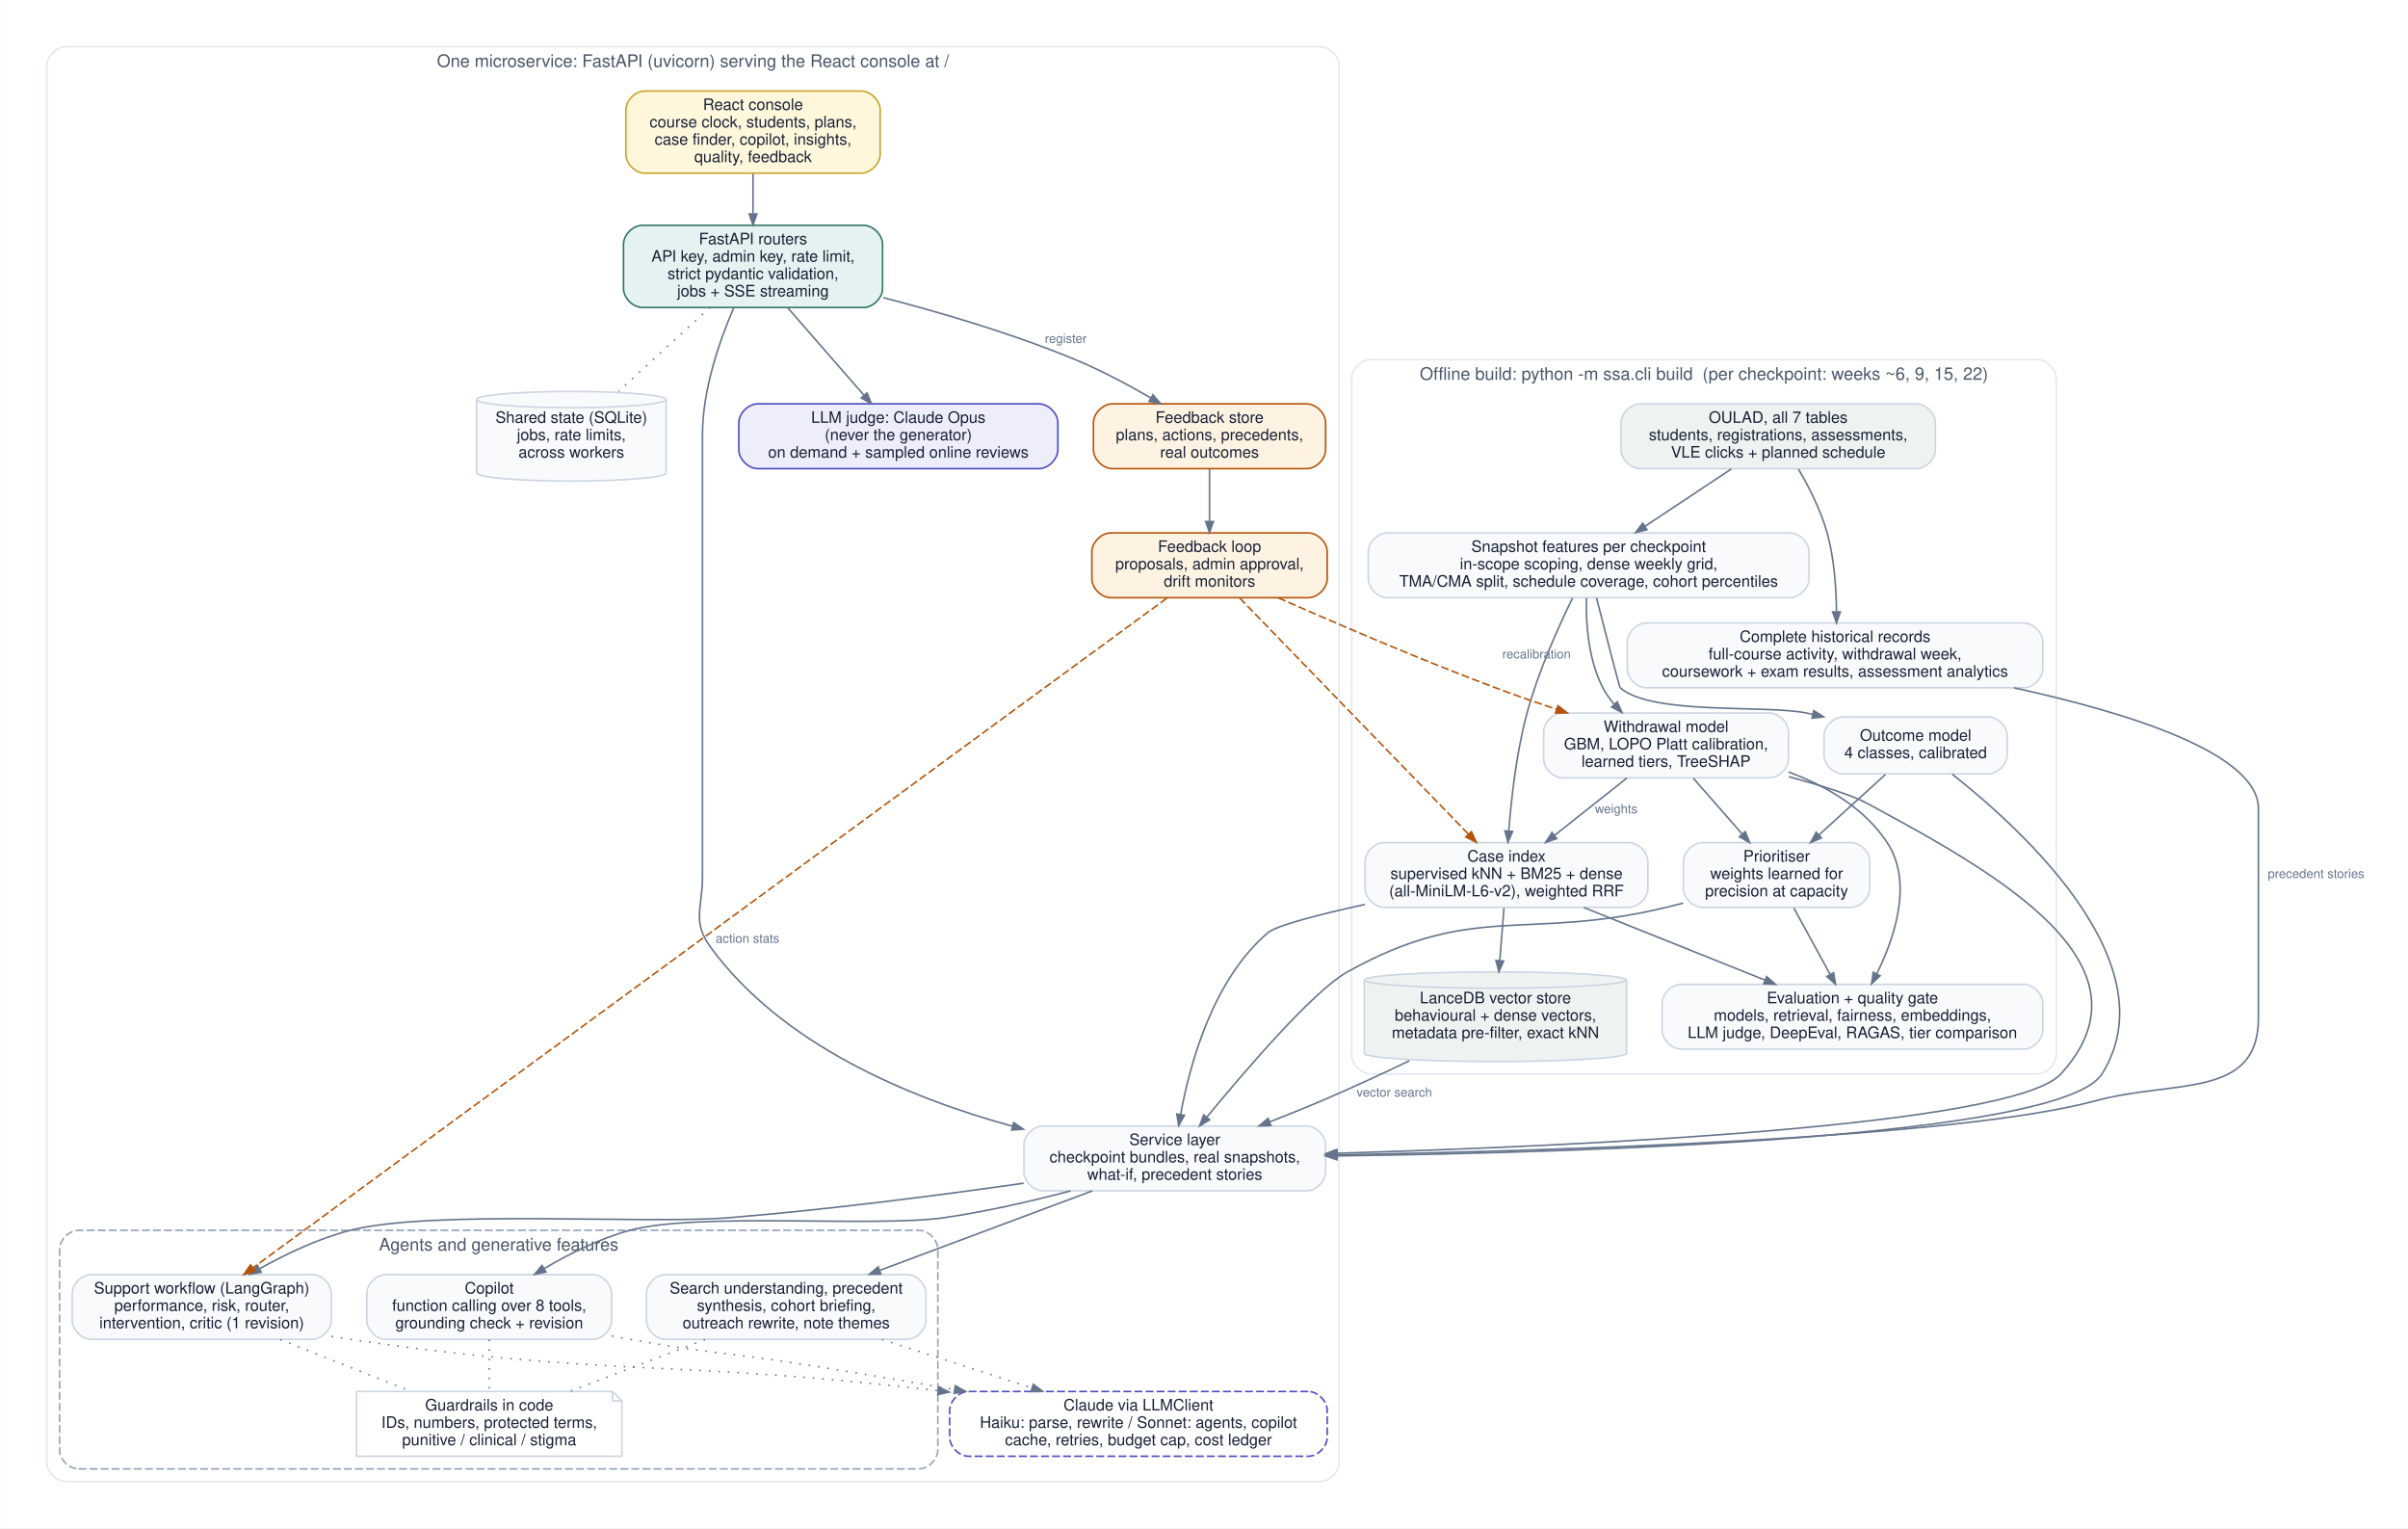
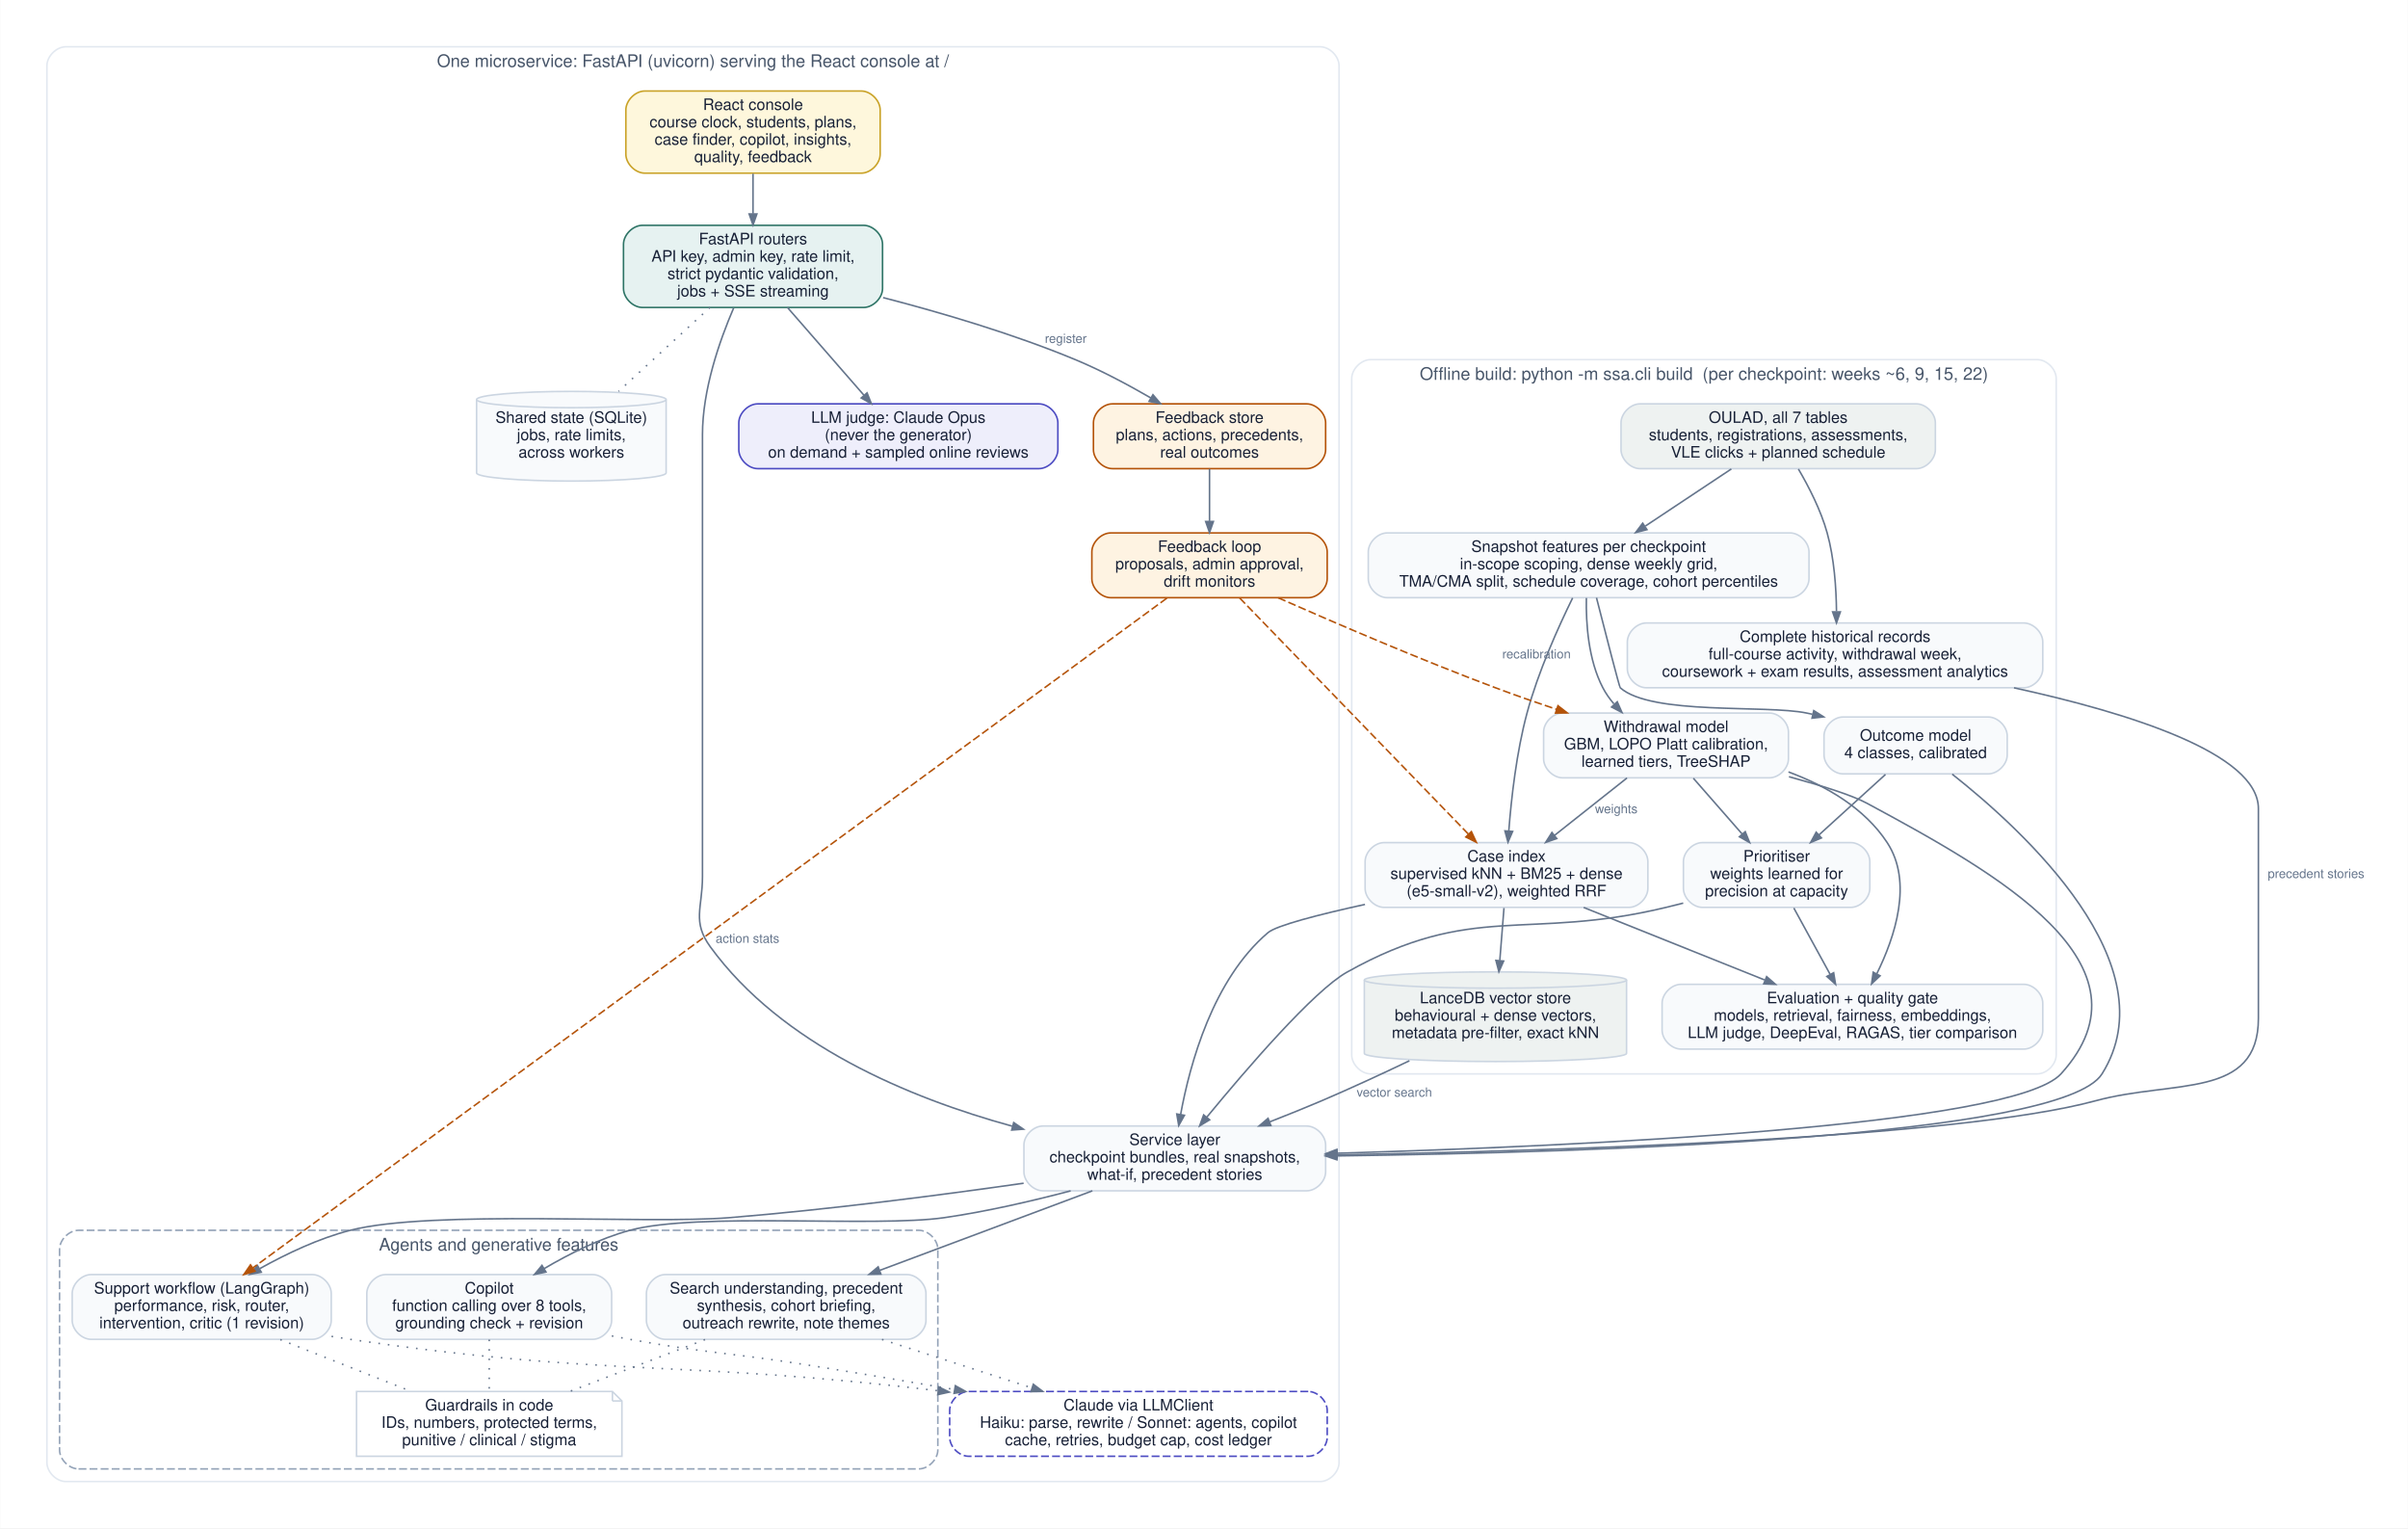
<svg xmlns="http://www.w3.org/2000/svg" width="1524pt" height="967pt" viewBox="0.00 0.00 1524.20 967.26">
  <g id="graph0" class="graph" transform="scale(1 1) rotate(0) translate(21.6 945.66)">
    <polygon fill="white" stroke="transparent" points="-21.6,21.6 -21.6,-945.66 1502.6,-945.66 1502.6,21.6 -21.6,21.6" />
    <g id="clust1" class="cluster">
      <path fill="white" stroke="#e2e8f0" d="M846,-266C846,-266 1268,-266 1268,-266 1274,-266 1280,-272 1280,-278 1280,-278 1280,-706.06 1280,-706.06 1280,-712.06 1274,-718.06 1268,-718.06 1268,-718.06 846,-718.06 846,-718.06 840,-718.06 834,-712.06 834,-706.06 834,-706.06 834,-278 834,-278 834,-272 840,-266 846,-266" />
      <text text-anchor="middle" x="1057" y="-705.26" font-family="Helvetica,sans-Serif" font-size="11.00" fill="#475569">Offline build: python -m ssa.cli build  (per checkpoint: weeks ~6, 9, 15, 22)</text>
    </g>
    <g id="clust2" class="cluster">
      <path fill="white" stroke="#e2e8f0" d="M20,-8C20,-8 814,-8 814,-8 820,-8 826,-14 826,-20 826,-20 826,-904.06 826,-904.06 826,-910.06 820,-916.06 814,-916.06 814,-916.06 20,-916.06 20,-916.06 14,-916.06 8,-910.06 8,-904.06 8,-904.06 8,-20 8,-20 8,-14 14,-8 20,-8" />
      <text text-anchor="middle" x="417" y="-903.26" font-family="Helvetica,sans-Serif" font-size="11.00" fill="#475569">One microservice: FastAPI (uvicorn) serving the React console at /</text>
    </g>
    <g id="clust3" class="cluster">
      <path fill="white" stroke="#94a3b8" stroke-dasharray="5,2" d="M28,-16C28,-16 560,-16 560,-16 566,-16 572,-22 572,-28 572,-28 572,-155 572,-155 572,-161 566,-167 560,-167 560,-167 28,-167 28,-167 22,-167 16,-161 16,-155 16,-155 16,-28 16,-28 16,-22 22,-16 28,-16" />
      <text text-anchor="middle" x="294" y="-154.2" font-family="Helvetica,sans-Serif" font-size="11.00" fill="#475569">Agents and generative features</text>
    </g>
    <g id="node1" class="node">
      <path fill="#eef2f1" stroke="#cbd5e1" d="M1191.5,-690.06C1191.5,-690.06 1016.5,-690.06 1016.5,-690.06 1010.5,-690.06 1004.5,-684.06 1004.5,-678.06 1004.5,-678.06 1004.5,-661.06 1004.5,-661.06 1004.5,-655.06 1010.5,-649.06 1016.5,-649.06 1016.5,-649.06 1191.5,-649.06 1191.5,-649.06 1197.5,-649.06 1203.5,-655.06 1203.5,-661.06 1203.5,-661.06 1203.5,-678.06 1203.5,-678.06 1203.5,-684.06 1197.5,-690.06 1191.5,-690.06" />
      <text text-anchor="middle" x="1104" y="-678.06" font-family="Helvetica,sans-Serif" font-size="10.00" fill="#172036">OULAD, all 7 tables</text>
      <text text-anchor="middle" x="1104" y="-667.06" font-family="Helvetica,sans-Serif" font-size="10.00" fill="#172036">students, registrations, assessments,</text>
      <text text-anchor="middle" x="1104" y="-656.06" font-family="Helvetica,sans-Serif" font-size="10.00" fill="#172036">VLE clicks + planned schedule</text>
    </g>
    <g id="node2" class="node">
      <path fill="#f8fafc" stroke="#cbd5e1" d="M1111.5,-608.38C1111.5,-608.38 856.5,-608.38 856.5,-608.38 850.5,-608.38 844.5,-602.38 844.5,-596.38 844.5,-596.38 844.5,-579.38 844.5,-579.38 844.5,-573.38 850.5,-567.38 856.5,-567.38 856.5,-567.38 1111.5,-567.38 1111.5,-567.38 1117.5,-567.38 1123.5,-573.38 1123.5,-579.38 1123.5,-579.38 1123.5,-596.38 1123.5,-596.38 1123.5,-602.38 1117.5,-608.38 1111.5,-608.38" />
      <text text-anchor="middle" x="984" y="-596.38" font-family="Helvetica,sans-Serif" font-size="10.00" fill="#172036">Snapshot features per checkpoint</text>
      <text text-anchor="middle" x="984" y="-585.38" font-family="Helvetica,sans-Serif" font-size="10.00" fill="#172036">in-scope scoping, dense weekly grid,</text>
      <text text-anchor="middle" x="984" y="-574.38" font-family="Helvetica,sans-Serif" font-size="10.00" fill="#172036">TMA/CMA split, schedule coverage, cohort percentiles</text>
    </g>
    <g id="edge1" class="edge">
      <path fill="none" stroke="#64748b" d="M1074.34,-648.86C1057.89,-637.95 1037.33,-624.29 1019.97,-612.76" />
      <polygon fill="#64748b" stroke="#64748b" points="1020.92,-610.45 1013.74,-608.62 1018.21,-614.54 1020.92,-610.45" />
    </g>
    <g id="node3" class="node">
      <path fill="#f8fafc" stroke="#cbd5e1" d="M1259.5,-551.38C1259.5,-551.38 1020.5,-551.38 1020.5,-551.38 1014.5,-551.38 1008.5,-545.38 1008.5,-539.38 1008.5,-539.38 1008.5,-522.38 1008.5,-522.38 1008.5,-516.38 1014.5,-510.38 1020.5,-510.38 1020.5,-510.38 1259.5,-510.38 1259.5,-510.38 1265.5,-510.38 1271.5,-516.38 1271.5,-522.38 1271.5,-522.38 1271.5,-539.38 1271.5,-539.38 1271.5,-545.38 1265.5,-551.38 1259.5,-551.38" />
      <text text-anchor="middle" x="1140" y="-539.38" font-family="Helvetica,sans-Serif" font-size="10.00" fill="#172036">Complete historical records</text>
      <text text-anchor="middle" x="1140" y="-528.38" font-family="Helvetica,sans-Serif" font-size="10.00" fill="#172036">full-course activity, withdrawal week,</text>
      <text text-anchor="middle" x="1140" y="-517.38" font-family="Helvetica,sans-Serif" font-size="10.00" fill="#172036">coursework + exam results, assessment analytics</text>
    </g>
    <g id="edge2" class="edge">
      <path fill="none" stroke="#64748b" d="M1116.8,-648.8C1123.47,-637.45 1131.04,-622.65 1135,-608.38 1139.45,-592.32 1140.74,-573.67 1140.9,-558.81" />
      <polygon fill="#64748b" stroke="#64748b" points="1143.35,-558.41 1140.9,-551.42 1138.45,-558.42 1143.35,-558.41" />
    </g>
    <g id="node4" class="node">
      <path fill="#f8fafc" stroke="#cbd5e1" d="M1098.5,-494.38C1098.5,-494.38 967.5,-494.38 967.5,-494.38 961.5,-494.38 955.5,-488.38 955.5,-482.38 955.5,-482.38 955.5,-465.38 955.5,-465.38 955.5,-459.38 961.5,-453.38 967.5,-453.38 967.5,-453.38 1098.5,-453.38 1098.5,-453.38 1104.5,-453.38 1110.5,-459.38 1110.5,-465.38 1110.5,-465.38 1110.5,-482.38 1110.5,-482.38 1110.5,-488.38 1104.5,-494.38 1098.5,-494.38" />
      <text text-anchor="middle" x="1033" y="-482.38" font-family="Helvetica,sans-Serif" font-size="10.00" fill="#172036">Withdrawal model</text>
      <text text-anchor="middle" x="1033" y="-471.38" font-family="Helvetica,sans-Serif" font-size="10.00" fill="#172036">GBM, LOPO Platt calibration,</text>
      <text text-anchor="middle" x="1033" y="-460.38" font-family="Helvetica,sans-Serif" font-size="10.00" fill="#172036">learned tiers, TreeSHAP</text>
    </g>
    <g id="edge3" class="edge">
      <path fill="none" stroke="#64748b" d="M982.57,-567.21C982.24,-551.06 983.78,-528.04 993,-510.38 994.88,-506.77 997.28,-503.37 999.98,-500.19" />
      <polygon fill="#64748b" stroke="#64748b" points="1002.1,-501.52 1005.1,-494.74 998.52,-498.17 1002.1,-501.52" />
    </g>
    <g id="node5" class="node">
      <path fill="#f8fafc" stroke="#cbd5e1" d="M1237,-491.88C1237,-491.88 1145,-491.88 1145,-491.88 1139,-491.88 1133,-485.88 1133,-479.88 1133,-479.88 1133,-467.88 1133,-467.88 1133,-461.88 1139,-455.88 1145,-455.88 1145,-455.88 1237,-455.88 1237,-455.88 1243,-455.88 1249,-461.88 1249,-467.88 1249,-467.88 1249,-479.88 1249,-479.88 1249,-485.88 1243,-491.88 1237,-491.88" />
      <text text-anchor="middle" x="1191" y="-476.88" font-family="Helvetica,sans-Serif" font-size="10.00" fill="#172036">Outcome model</text>
      <text text-anchor="middle" x="1191" y="-465.88" font-family="Helvetica,sans-Serif" font-size="10.00" fill="#172036">4 classes, calibrated</text>
    </g>
    <g id="edge4" class="edge">
      <path fill="none" stroke="#64748b" d="M988.97,-567.34C994.71,-544.83 1003.45,-510.86 1004,-510.38 1023.81,-492.83 1096.09,-499.76 1122,-494.38 1123.21,-494.12 1124.44,-493.86 1125.67,-493.59" />
      <polygon fill="#64748b" stroke="#64748b" points="1126.52,-495.91 1132.79,-491.95 1125.42,-491.13 1126.52,-495.91" />
    </g>
    <g id="node7" class="node">
      <path fill="#f8fafc" stroke="#cbd5e1" d="M1009.5,-412.38C1009.5,-412.38 854.5,-412.38 854.5,-412.38 848.5,-412.38 842.5,-406.38 842.5,-400.38 842.5,-400.38 842.5,-383.38 842.5,-383.38 842.5,-377.38 848.5,-371.38 854.5,-371.38 854.5,-371.38 1009.5,-371.38 1009.5,-371.38 1015.5,-371.38 1021.5,-377.38 1021.5,-383.38 1021.5,-383.38 1021.5,-400.38 1021.5,-400.38 1021.5,-406.38 1015.5,-412.38 1009.5,-412.38" />
      <text text-anchor="middle" x="932" y="-400.38" font-family="Helvetica,sans-Serif" font-size="10.00" fill="#172036">Case index</text>
      <text text-anchor="middle" x="932" y="-389.38" font-family="Helvetica,sans-Serif" font-size="10.00" fill="#172036">supervised kNN + BM25 + dense</text>
-       <text text-anchor="middle" x="932" y="-378.38" font-family="Helvetica,sans-Serif" font-size="10.00" fill="#172036">(all-MiniLM-L6-v2), weighted RRF</text>
+       <text text-anchor="middle" x="932" y="-378.38" font-family="Helvetica,sans-Serif" font-size="10.00" fill="#172036">(e5-small-v2), weighted RRF</text>
    </g>
    <g id="edge7" class="edge">
      <path fill="none" stroke="#64748b" d="M973.86,-567.22C964.84,-548.87 952.03,-520.46 945,-494.38 938.33,-469.63 935.05,-440.53 933.46,-419.85" />
      <polygon fill="#64748b" stroke="#64748b" points="935.88,-419.45 932.94,-412.64 931,-419.8 935.88,-419.45" />
    </g>
    <g id="node13" class="node">
      <path fill="#f8fafc" stroke="#cbd5e1" d="M805.5,-233C805.5,-233 638.5,-233 638.5,-233 632.5,-233 626.5,-227 626.5,-221 626.5,-221 626.5,-204 626.5,-204 626.5,-198 632.5,-192 638.5,-192 638.5,-192 805.5,-192 805.5,-192 811.5,-192 817.5,-198 817.5,-204 817.5,-204 817.5,-221 817.5,-221 817.5,-227 811.5,-233 805.5,-233" />
      <text text-anchor="middle" x="722" y="-221" font-family="Helvetica,sans-Serif" font-size="10.00" fill="#172036">Service layer</text>
      <text text-anchor="middle" x="722" y="-210" font-family="Helvetica,sans-Serif" font-size="10.00" fill="#172036">checkpoint bundles, real snapshots,</text>
      <text text-anchor="middle" x="722" y="-199" font-family="Helvetica,sans-Serif" font-size="10.00" fill="#172036">what-if, precedent stories</text>
    </g>
    <g id="edge33" class="edge">
      <path fill="none" stroke="#64748b" d="M1253.27,-510.34C1326.41,-494.39 1408,-468.78 1408,-433.88 1408,-433.88 1408,-433.88 1408,-301.19 1408,-249.87 1354.53,-262.44 1305,-249 1217.42,-225.24 967.34,-217.35 824.78,-214.76" />
      <polygon fill="#64748b" stroke="#64748b" points="824.7,-212.3 817.65,-214.63 824.61,-217.2 824.7,-212.3" />
      <text text-anchor="middle" x="1444.5" y="-389.98" font-family="Helvetica,sans-Serif" font-size="8.00" fill="#64748b">precedent stories</text>
    </g>
    <g id="node6" class="node">
      <path fill="#f8fafc" stroke="#cbd5e1" d="M1150,-412.38C1150,-412.38 1056,-412.38 1056,-412.38 1050,-412.38 1044,-406.38 1044,-400.38 1044,-400.38 1044,-383.38 1044,-383.38 1044,-377.38 1050,-371.38 1056,-371.38 1056,-371.38 1150,-371.38 1150,-371.38 1156,-371.38 1162,-377.38 1162,-383.38 1162,-383.38 1162,-400.38 1162,-400.38 1162,-406.38 1156,-412.38 1150,-412.38" />
      <text text-anchor="middle" x="1103" y="-400.38" font-family="Helvetica,sans-Serif" font-size="10.00" fill="#172036">Prioritiser</text>
      <text text-anchor="middle" x="1103" y="-389.38" font-family="Helvetica,sans-Serif" font-size="10.00" fill="#172036">weights learned for</text>
      <text text-anchor="middle" x="1103" y="-378.38" font-family="Helvetica,sans-Serif" font-size="10.00" fill="#172036">precision at capacity</text>
    </g>
    <g id="edge5" class="edge">
      <path fill="none" stroke="#64748b" d="M1050.3,-453.1C1059.63,-442.44 1071.23,-429.19 1081.17,-417.83" />
      <polygon fill="#64748b" stroke="#64748b" points="1083.13,-419.3 1085.9,-412.42 1079.44,-416.08 1083.13,-419.3" />
    </g>
    <g id="edge8" class="edge">
      <path fill="none" stroke="#64748b" d="M1008.29,-453.3C994.48,-442.36 977.14,-428.63 962.48,-417.02" />
      <polygon fill="#64748b" stroke="#64748b" points="963.81,-414.95 956.8,-412.52 960.77,-418.79 963.81,-414.95" />
      <text text-anchor="middle" x="1001.5" y="-430.98" font-family="Helvetica,sans-Serif" font-size="8.00" fill="#64748b">weights</text>
    </g>
    <g id="node9" class="node">
      <path fill="#f8fafc" stroke="#cbd5e1" d="M1259.5,-322.69C1259.5,-322.69 1042.5,-322.69 1042.5,-322.69 1036.5,-322.69 1030.5,-316.69 1030.5,-310.69 1030.5,-310.69 1030.5,-293.69 1030.5,-293.69 1030.5,-287.69 1036.5,-281.69 1042.5,-281.69 1042.5,-281.69 1259.5,-281.69 1259.5,-281.69 1265.5,-281.69 1271.5,-287.69 1271.5,-293.69 1271.5,-293.69 1271.5,-310.69 1271.5,-310.69 1271.5,-316.69 1265.5,-322.69 1259.5,-322.69" />
      <text text-anchor="middle" x="1151" y="-310.69" font-family="Helvetica,sans-Serif" font-size="10.00" fill="#172036">Evaluation + quality gate</text>
      <text text-anchor="middle" x="1151" y="-299.69" font-family="Helvetica,sans-Serif" font-size="10.00" fill="#172036">models, retrieval, fairness, embeddings,</text>
      <text text-anchor="middle" x="1151" y="-288.69" font-family="Helvetica,sans-Serif" font-size="10.00" fill="#172036">LLM judge, DeepEval, RAGAS, tier comparison</text>
    </g>
    <g id="edge10" class="edge">
      <path fill="none" stroke="#64748b" d="M1110.5,-457.1C1134.65,-448.15 1158.68,-434.17 1173,-412.38 1189.41,-387.41 1178,-352.82 1166.38,-329.31" />
      <polygon fill="#64748b" stroke="#64748b" points="1168.5,-328.08 1163.11,-322.99 1164.15,-330.33 1168.5,-328.08" />
    </g>
    <g id="edge28" class="edge">
      <path fill="none" stroke="#64748b" d="M1110.83,-454.08C1131.51,-448.43 1150.68,-442.4 1160,-437.38 1242.53,-392.9 1346.13,-335.31 1283,-266 1252.83,-232.87 978.49,-220.27 824.94,-215.79" />
      <polygon fill="#64748b" stroke="#64748b" points="824.79,-213.33 817.72,-215.58 824.65,-218.23 824.79,-213.33" />
    </g>
    <g id="edge6" class="edge">
      <path fill="none" stroke="#64748b" d="M1171.91,-455.52C1159.59,-444.32 1143.39,-429.59 1129.79,-417.23" />
      <polygon fill="#64748b" stroke="#64748b" points="1131.36,-415.34 1124.53,-412.45 1128.06,-418.97 1131.36,-415.34" />
    </g>
    <g id="edge29" class="edge">
      <path fill="none" stroke="#64748b" d="M1214.15,-455.7C1259.52,-419.9 1352.11,-334.87 1309,-266 1283.79,-225.73 986.16,-216.26 824.68,-214.09" />
      <polygon fill="#64748b" stroke="#64748b" points="824.6,-211.64 817.57,-214 824.54,-216.54 824.6,-211.64" />
    </g>
    <g id="edge11" class="edge">
      <path fill="none" stroke="#64748b" d="M1113.89,-370.98C1120.69,-358.56 1129.51,-342.44 1136.85,-329.04" />
      <polygon fill="#64748b" stroke="#64748b" points="1139.1,-330.02 1140.32,-322.7 1134.81,-327.67 1139.1,-330.02" />
    </g>
    <g id="edge30" class="edge">
      <path fill="none" stroke="#64748b" d="M1043.88,-374.09C1040.21,-373.14 1036.56,-372.23 1033,-371.38 943.93,-349.96 910.94,-375.12 831,-330.38 810.03,-318.64 767.53,-269.28 742.24,-238.58" />
      <polygon fill="#64748b" stroke="#64748b" points="744.06,-236.93 737.73,-233.08 740.28,-240.04 744.06,-236.93" />
    </g>
    <g id="node8" class="node">
      <path fill="#eef2f1" stroke="#cbd5e1" d="M1008,-325.4C1008,-328.25 970.8,-330.56 925,-330.56 879.2,-330.56 842,-328.25 842,-325.4 842,-325.4 842,-278.97 842,-278.97 842,-276.12 879.2,-273.81 925,-273.81 970.8,-273.81 1008,-276.12 1008,-278.97 1008,-278.97 1008,-325.4 1008,-325.4" />
      <path fill="none" stroke="#cbd5e1" d="M1008,-325.4C1008,-322.56 970.8,-320.25 925,-320.25 879.2,-320.25 842,-322.56 842,-325.4" />
      <text text-anchor="middle" x="925" y="-310.69" font-family="Helvetica,sans-Serif" font-size="10.00" fill="#172036">LanceDB vector store</text>
      <text text-anchor="middle" x="925" y="-299.69" font-family="Helvetica,sans-Serif" font-size="10.00" fill="#172036">behavioural + dense vectors,</text>
      <text text-anchor="middle" x="925" y="-288.69" font-family="Helvetica,sans-Serif" font-size="10.00" fill="#172036">metadata pre-filter, exact kNN</text>
    </g>
    <g id="edge9" class="edge">
      <path fill="none" stroke="#64748b" d="M930.41,-370.98C929.63,-361.2 928.67,-349.12 927.77,-337.88" />
      <polygon fill="#64748b" stroke="#64748b" points="930.19,-337.43 927.19,-330.65 925.31,-337.82 930.19,-337.43" />
    </g>
    <g id="edge12" class="edge">
      <path fill="none" stroke="#64748b" d="M980.88,-371.31C1014.79,-357.72 1060.05,-339.61 1095.35,-325.47" />
      <polygon fill="#64748b" stroke="#64748b" points="1096.69,-327.57 1102.27,-322.7 1094.86,-323.02 1096.69,-327.57" />
    </g>
    <g id="edge31" class="edge">
      <path fill="none" stroke="#64748b" d="M842.41,-373.26C813.01,-366.81 786.42,-359.97 781,-355.38 746.21,-325.85 731.57,-272.43 725.69,-240.24" />
      <polygon fill="#64748b" stroke="#64748b" points="728.1,-239.8 724.5,-233.32 723.27,-240.63 728.1,-239.8" />
    </g>
    <g id="edge32" class="edge">
      <path fill="none" stroke="#64748b" d="M870.55,-274.32C852.96,-265.92 833.27,-256.81 815,-249 804.47,-244.5 793.16,-239.95 782.19,-235.68" />
      <polygon fill="#64748b" stroke="#64748b" points="782.82,-233.3 775.4,-233.06 781.05,-237.87 782.82,-233.3" />
      <text text-anchor="middle" x="861" y="-251.6" font-family="Helvetica,sans-Serif" font-size="8.00" fill="#64748b">vector search</text>
    </g>
    <g id="node10" class="node">
      <path fill="#fef7dc" stroke="#c9a227" d="M523.5,-888.06C523.5,-888.06 386.5,-888.06 386.5,-888.06 380.5,-888.06 374.5,-882.06 374.5,-876.06 374.5,-876.06 374.5,-848.06 374.5,-848.06 374.5,-842.06 380.5,-836.06 386.5,-836.06 386.5,-836.06 523.5,-836.06 523.5,-836.06 529.5,-836.06 535.5,-842.06 535.5,-848.06 535.5,-848.06 535.5,-876.06 535.5,-876.06 535.5,-882.06 529.5,-888.06 523.5,-888.06" />
      <text text-anchor="middle" x="455" y="-876.06" font-family="Helvetica,sans-Serif" font-size="10.00" fill="#172036">React console</text>
      <text text-anchor="middle" x="455" y="-865.06" font-family="Helvetica,sans-Serif" font-size="10.00" fill="#172036">course clock, students, plans,</text>
      <text text-anchor="middle" x="455" y="-854.06" font-family="Helvetica,sans-Serif" font-size="10.00" fill="#172036">case finder, copilot, insights,</text>
      <text text-anchor="middle" x="455" y="-843.06" font-family="Helvetica,sans-Serif" font-size="10.00" fill="#172036">quality, feedback</text>
    </g>
    <g id="node11" class="node">
      <path fill="#e6f2f1" stroke="#2e7466" d="M525,-803.06C525,-803.06 385,-803.06 385,-803.06 379,-803.06 373,-797.06 373,-791.06 373,-791.06 373,-763.06 373,-763.06 373,-757.06 379,-751.06 385,-751.06 385,-751.06 525,-751.06 525,-751.06 531,-751.06 537,-757.06 537,-763.06 537,-763.06 537,-791.06 537,-791.06 537,-797.06 531,-803.06 525,-803.06" />
      <text text-anchor="middle" x="455" y="-791.06" font-family="Helvetica,sans-Serif" font-size="10.00" fill="#172036">FastAPI routers</text>
      <text text-anchor="middle" x="455" y="-780.06" font-family="Helvetica,sans-Serif" font-size="10.00" fill="#172036">API key, admin key, rate limit,</text>
      <text text-anchor="middle" x="455" y="-769.06" font-family="Helvetica,sans-Serif" font-size="10.00" fill="#172036">strict pydantic validation,</text>
      <text text-anchor="middle" x="455" y="-758.06" font-family="Helvetica,sans-Serif" font-size="10.00" fill="#172036">jobs + SSE streaming</text>
    </g>
    <g id="edge13" class="edge">
      <path fill="none" stroke="#64748b" d="M455,-835.71C455,-827.74 455,-818.84 455,-810.46" />
      <polygon fill="#64748b" stroke="#64748b" points="457.45,-810.26 455,-803.26 452.55,-810.26 457.45,-810.26" />
    </g>
    <g id="node12" class="node">
      <path fill="#f8fafc" stroke="#cbd5e1" d="M400,-692.78C400,-695.63 373.11,-697.94 340,-697.94 306.89,-697.94 280,-695.63 280,-692.78 280,-692.78 280,-646.35 280,-646.35 280,-643.5 306.89,-641.19 340,-641.19 373.11,-641.19 400,-643.5 400,-646.35 400,-646.35 400,-692.78 400,-692.78" />
      <path fill="none" stroke="#cbd5e1" d="M400,-692.78C400,-689.93 373.11,-687.62 340,-687.62 306.89,-687.62 280,-689.93 280,-692.78" />
      <text text-anchor="middle" x="340" y="-678.06" font-family="Helvetica,sans-Serif" font-size="10.00" fill="#172036">Shared state (SQLite)</text>
      <text text-anchor="middle" x="340" y="-667.06" font-family="Helvetica,sans-Serif" font-size="10.00" fill="#172036">jobs, rate limits,</text>
      <text text-anchor="middle" x="340" y="-656.06" font-family="Helvetica,sans-Serif" font-size="10.00" fill="#172036">across workers</text>
    </g>
    <g id="edge27" class="edge">
      <path fill="none" stroke="#64748b" stroke-dasharray="1,5" d="M427.75,-751.06C410.34,-735.1 387.78,-714.39 369.88,-697.98" />
    </g>
    <g id="edge14" class="edge">
      <path fill="none" stroke="#64748b" d="M442.72,-750.7C433.7,-729.72 423,-698.89 423,-670.56 423,-670.56 423,-670.56 423,-390.88 423,-370.97 416.29,-362.47 428,-346.38 473,-284.54 553.62,-250.87 619.07,-232.91" />
      <polygon fill="#64748b" stroke="#64748b" points="620.03,-235.19 626.16,-231.01 618.76,-230.45 620.03,-235.19" />
    </g>
    <g id="node19" class="node">
      <path fill="#eeeefb" stroke="#4c4bc2" d="M636,-690.06C636,-690.06 458,-690.06 458,-690.06 452,-690.06 446,-684.06 446,-678.06 446,-678.06 446,-661.06 446,-661.06 446,-655.06 452,-649.06 458,-649.06 458,-649.06 636,-649.06 636,-649.06 642,-649.06 648,-655.06 648,-661.06 648,-661.06 648,-678.06 648,-678.06 648,-684.06 642,-690.06 636,-690.06" />
      <text text-anchor="middle" x="547" y="-678.06" font-family="Helvetica,sans-Serif" font-size="10.00" fill="#172036">LLM judge: Claude Opus</text>
      <text text-anchor="middle" x="547" y="-667.06" font-family="Helvetica,sans-Serif" font-size="10.00" fill="#172036">(never the generator)</text>
      <text text-anchor="middle" x="547" y="-656.06" font-family="Helvetica,sans-Serif" font-size="10.00" fill="#172036">on demand + sampled online reviews</text>
    </g>
    <g id="edge24" class="edge">
      <path fill="none" stroke="#64748b" d="M476.8,-751.06C491.41,-734.31 510.57,-712.34 525.18,-695.58" />
      <polygon fill="#64748b" stroke="#64748b" points="527.2,-697 529.95,-690.11 523.5,-693.78 527.2,-697" />
    </g>
    <g id="node20" class="node">
      <path fill="#fef3e2" stroke="#b45309" d="M805.5,-690.06C805.5,-690.06 682.5,-690.06 682.5,-690.06 676.5,-690.06 670.5,-684.06 670.5,-678.06 670.5,-678.06 670.5,-661.06 670.5,-661.06 670.5,-655.06 676.5,-649.06 682.5,-649.06 682.5,-649.06 805.5,-649.06 805.5,-649.06 811.5,-649.06 817.5,-655.06 817.5,-661.06 817.5,-661.06 817.5,-678.06 817.5,-678.06 817.5,-684.06 811.5,-690.06 805.5,-690.06" />
      <text text-anchor="middle" x="744" y="-678.06" font-family="Helvetica,sans-Serif" font-size="10.00" fill="#172036">Feedback store</text>
      <text text-anchor="middle" x="744" y="-667.06" font-family="Helvetica,sans-Serif" font-size="10.00" fill="#172036">plans, actions, precedents,</text>
      <text text-anchor="middle" x="744" y="-656.06" font-family="Helvetica,sans-Serif" font-size="10.00" fill="#172036">real outcomes</text>
    </g>
    <g id="edge25" class="edge">
      <path fill="none" stroke="#64748b" d="M537.39,-757.3C575.14,-747.53 620.06,-734.22 659,-718.06 675.26,-711.32 692.35,-702.2 706.91,-693.76" />
      <polygon fill="#64748b" stroke="#64748b" points="708.19,-695.85 712.99,-690.19 705.71,-691.62 708.19,-695.85" />
      <text text-anchor="middle" x="653" y="-728.66" font-family="Helvetica,sans-Serif" font-size="8.00" fill="#64748b">register</text>
    </g>
    <g id="node14" class="node">
      <path fill="#f8fafc" stroke="#cbd5e1" d="M176,-139C176,-139 36,-139 36,-139 30,-139 24,-133 24,-127 24,-127 24,-110 24,-110 24,-104 30,-98 36,-98 36,-98 176,-98 176,-98 182,-98 188,-104 188,-110 188,-110 188,-127 188,-127 188,-133 182,-139 176,-139" />
      <text text-anchor="middle" x="106" y="-127" font-family="Helvetica,sans-Serif" font-size="10.00" fill="#172036">Support workflow (LangGraph)</text>
      <text text-anchor="middle" x="106" y="-116" font-family="Helvetica,sans-Serif" font-size="10.00" fill="#172036">performance, risk, router,</text>
      <text text-anchor="middle" x="106" y="-105" font-family="Helvetica,sans-Serif" font-size="10.00" fill="#172036">intervention, critic (1 revision)</text>
    </g>
    <g id="edge15" class="edge">
      <path fill="none" stroke="#64748b" d="M626.31,-196.81C571.83,-189.03 502.24,-180.05 440,-175 386.81,-170.68 251.7,-180.23 200,-167 180.14,-161.92 159.65,-152.17 142.88,-142.83" />
      <polygon fill="#64748b" stroke="#64748b" points="143.71,-140.48 136.41,-139.14 141.28,-144.74 143.71,-140.48" />
    </g>
    <g id="node15" class="node">
      <path fill="#f8fafc" stroke="#cbd5e1" d="M353.5,-139C353.5,-139 222.5,-139 222.5,-139 216.5,-139 210.5,-133 210.5,-127 210.5,-127 210.5,-110 210.5,-110 210.5,-104 216.5,-98 222.5,-98 222.5,-98 353.5,-98 353.5,-98 359.5,-98 365.5,-104 365.5,-110 365.5,-110 365.5,-127 365.5,-127 365.5,-133 359.5,-139 353.5,-139" />
      <text text-anchor="middle" x="288" y="-127" font-family="Helvetica,sans-Serif" font-size="10.00" fill="#172036">Copilot</text>
      <text text-anchor="middle" x="288" y="-116" font-family="Helvetica,sans-Serif" font-size="10.00" fill="#172036">function calling over 8 tools,</text>
      <text text-anchor="middle" x="288" y="-105" font-family="Helvetica,sans-Serif" font-size="10.00" fill="#172036">grounding check + revision</text>
    </g>
    <g id="edge16" class="edge">
      <path fill="none" stroke="#64748b" d="M656.07,-191.97C631.2,-185.41 602.51,-178.81 576,-175 532.19,-168.71 419.71,-178.6 377,-167 358.05,-161.85 338.63,-152.1 322.78,-142.77" />
      <polygon fill="#64748b" stroke="#64748b" points="323.93,-140.6 316.67,-139.09 321.4,-144.8 323.93,-140.6" />
    </g>
    <g id="node16" class="node">
      <path fill="#f8fafc" stroke="#cbd5e1" d="M552.5,-139C552.5,-139 399.5,-139 399.5,-139 393.5,-139 387.5,-133 387.5,-127 387.5,-127 387.5,-110 387.5,-110 387.5,-104 393.5,-98 399.5,-98 399.5,-98 552.5,-98 552.5,-98 558.5,-98 564.5,-104 564.5,-110 564.5,-110 564.5,-127 564.5,-127 564.5,-133 558.5,-139 552.5,-139" />
      <text text-anchor="middle" x="476" y="-127" font-family="Helvetica,sans-Serif" font-size="10.00" fill="#172036">Search understanding, precedent</text>
      <text text-anchor="middle" x="476" y="-116" font-family="Helvetica,sans-Serif" font-size="10.00" fill="#172036">synthesis, cohort briefing,</text>
      <text text-anchor="middle" x="476" y="-105" font-family="Helvetica,sans-Serif" font-size="10.00" fill="#172036">outreach rewrite, note themes</text>
    </g>
    <g id="edge17" class="edge">
      <path fill="none" stroke="#64748b" d="M669.83,-191.99C630.42,-177.25 576.29,-157.01 535.25,-141.66" />
      <polygon fill="#64748b" stroke="#64748b" points="535.93,-139.3 528.52,-139.14 534.22,-143.89 535.93,-139.3" />
    </g>
    <g id="node17" class="node">
      <polygon fill="#ffffff" stroke="#cbd5e1" points="366,-65 204,-65 204,-24 372,-24 372,-59 366,-65" />
      <polyline fill="none" stroke="#cbd5e1" points="366,-65 366,-59 " />
      <polyline fill="none" stroke="#cbd5e1" points="372,-59 366,-59 " />
      <text text-anchor="middle" x="288" y="-53" font-family="Helvetica,sans-Serif" font-size="10.00" fill="#172036">Guardrails in code</text>
      <text text-anchor="middle" x="288" y="-42" font-family="Helvetica,sans-Serif" font-size="10.00" fill="#172036">IDs, numbers, protected terms,</text>
      <text text-anchor="middle" x="288" y="-31" font-family="Helvetica,sans-Serif" font-size="10.00" fill="#172036">punitive / clinical / stigma</text>
    </g>
    <g id="edge18" class="edge">
      <path fill="none" stroke="#64748b" stroke-dasharray="1,5" d="M155.73,-97.83C181.52,-87.62 212.91,-75.21 238.64,-65.03" />
    </g>
    <g id="node18" class="node">
      <path fill="none" stroke="#4c4bc2" stroke-dasharray="5,2" d="M806.5,-65C806.5,-65 591.5,-65 591.5,-65 585.5,-65 579.5,-59 579.5,-53 579.5,-53 579.5,-36 579.5,-36 579.5,-30 585.5,-24 591.5,-24 591.5,-24 806.5,-24 806.5,-24 812.5,-24 818.5,-30 818.5,-36 818.5,-36 818.5,-53 818.5,-53 818.5,-59 812.5,-65 806.5,-65" />
      <text text-anchor="middle" x="699" y="-53" font-family="Helvetica,sans-Serif" font-size="10.00" fill="#172036">Claude via LLMClient</text>
      <text text-anchor="middle" x="699" y="-42" font-family="Helvetica,sans-Serif" font-size="10.00" fill="#172036">Haiku: parse, rewrite / Sonnet: agents, copilot</text>
      <text text-anchor="middle" x="699" y="-31" font-family="Helvetica,sans-Serif" font-size="10.00" fill="#172036">cache, retries, budget cap, cost ledger</text>
    </g>
    <g id="edge21" class="edge">
      <path fill="none" stroke="#64748b" stroke-dasharray="1,5" d="M188.18,-99.87C192.17,-99.2 196.12,-98.57 200,-98 363.54,-73.95 408.2,-85.14 571.85,-65.49" />
      <polygon fill="#64748b" stroke="#64748b" points="572.58,-67.87 579.23,-64.6 571.99,-63.01 572.58,-67.87" />
    </g>
    <g id="edge19" class="edge">
      <path fill="none" stroke="#64748b" stroke-dasharray="1,5" d="M288,-97.83C288,-87.67 288,-75.31 288,-65.15" />
    </g>
    <g id="edge22" class="edge">
      <path fill="none" stroke="#64748b" stroke-dasharray="1,5" d="M365.6,-100.15C369.45,-99.4 373.26,-98.68 377,-98 426.04,-89.1 438.77,-89.8 488,-82 518.72,-77.13 551.9,-71.54 582.65,-66.23" />
      <polygon fill="#64748b" stroke="#64748b" points="583.1,-68.64 589.58,-65.03 582.27,-63.81 583.1,-68.64" />
    </g>
    <g id="edge20" class="edge">
      <path fill="none" stroke="#64748b" stroke-dasharray="1,5" d="M424.63,-97.83C397.99,-87.62 365.56,-75.21 338.98,-65.03" />
    </g>
    <g id="edge23" class="edge">
      <path fill="none" stroke="#64748b" stroke-dasharray="1,5" d="M536.64,-97.92C566.02,-88.44 601.39,-77.02 631.61,-67.26" />
      <polygon fill="#64748b" stroke="#64748b" points="632.46,-69.56 638.37,-65.08 630.96,-64.89 632.46,-69.56" />
    </g>
    <g id="node21" class="node">
      <path fill="#fef3e2" stroke="#b45309" d="M806.5,-608.38C806.5,-608.38 681.5,-608.38 681.5,-608.38 675.5,-608.38 669.5,-602.38 669.5,-596.38 669.5,-596.38 669.5,-579.38 669.5,-579.38 669.5,-573.38 675.5,-567.38 681.5,-567.38 681.5,-567.38 806.5,-567.38 806.5,-567.38 812.5,-567.38 818.5,-573.38 818.5,-579.38 818.5,-579.38 818.5,-596.38 818.5,-596.38 818.5,-602.38 812.5,-608.38 806.5,-608.38" />
      <text text-anchor="middle" x="744" y="-596.38" font-family="Helvetica,sans-Serif" font-size="10.00" fill="#172036">Feedback loop</text>
      <text text-anchor="middle" x="744" y="-585.38" font-family="Helvetica,sans-Serif" font-size="10.00" fill="#172036">proposals, admin approval,</text>
      <text text-anchor="middle" x="744" y="-574.38" font-family="Helvetica,sans-Serif" font-size="10.00" fill="#172036">drift monitors</text>
    </g>
    <g id="edge26" class="edge">
      <path fill="none" stroke="#64748b" d="M744,-648.86C744,-638.9 744,-626.66 744,-615.84" />
      <polygon fill="#64748b" stroke="#64748b" points="746.45,-615.62 744,-608.62 741.55,-615.62 746.45,-615.62" />
    </g>
    <g id="edge36" class="edge">
      <path fill="none" stroke="#b45309" stroke-dasharray="5,2" d="M787.48,-567.31C823.9,-551.21 877.4,-528.22 925,-510.38 937.43,-505.71 950.79,-501.05 963.73,-496.71" />
      <polygon fill="#b45309" stroke="#b45309" points="964.58,-499.01 970.44,-494.47 963.03,-494.36 964.58,-499.01" />
      <text text-anchor="middle" x="951" y="-528.98" font-family="Helvetica,sans-Serif" font-size="8.00" fill="#64748b">recalibration</text>
    </g>
    <g id="edge34" class="edge">
      <path fill="none" stroke="#b45309" stroke-dasharray="5,2" d="M763.06,-567.21C797.55,-531.62 870.21,-456.63 908.01,-417.63" />
      <polygon fill="#b45309" stroke="#b45309" points="909.78,-419.33 912.89,-412.6 906.26,-415.92 909.78,-419.33" />
    </g>
    <g id="edge35" class="edge">
      <path fill="none" stroke="#b45309" stroke-dasharray="5,2" d="M716.99,-567.09C614.47,-491.99 249.55,-224.66 138.38,-143.22" />
      <polygon fill="#b45309" stroke="#b45309" points="139.75,-141.19 132.66,-139.03 136.86,-145.14 139.75,-141.19" />
      <text text-anchor="middle" x="451.5" y="-348.98" font-family="Helvetica,sans-Serif" font-size="8.00" fill="#64748b">action stats</text>
    </g>
  </g>
</svg>
